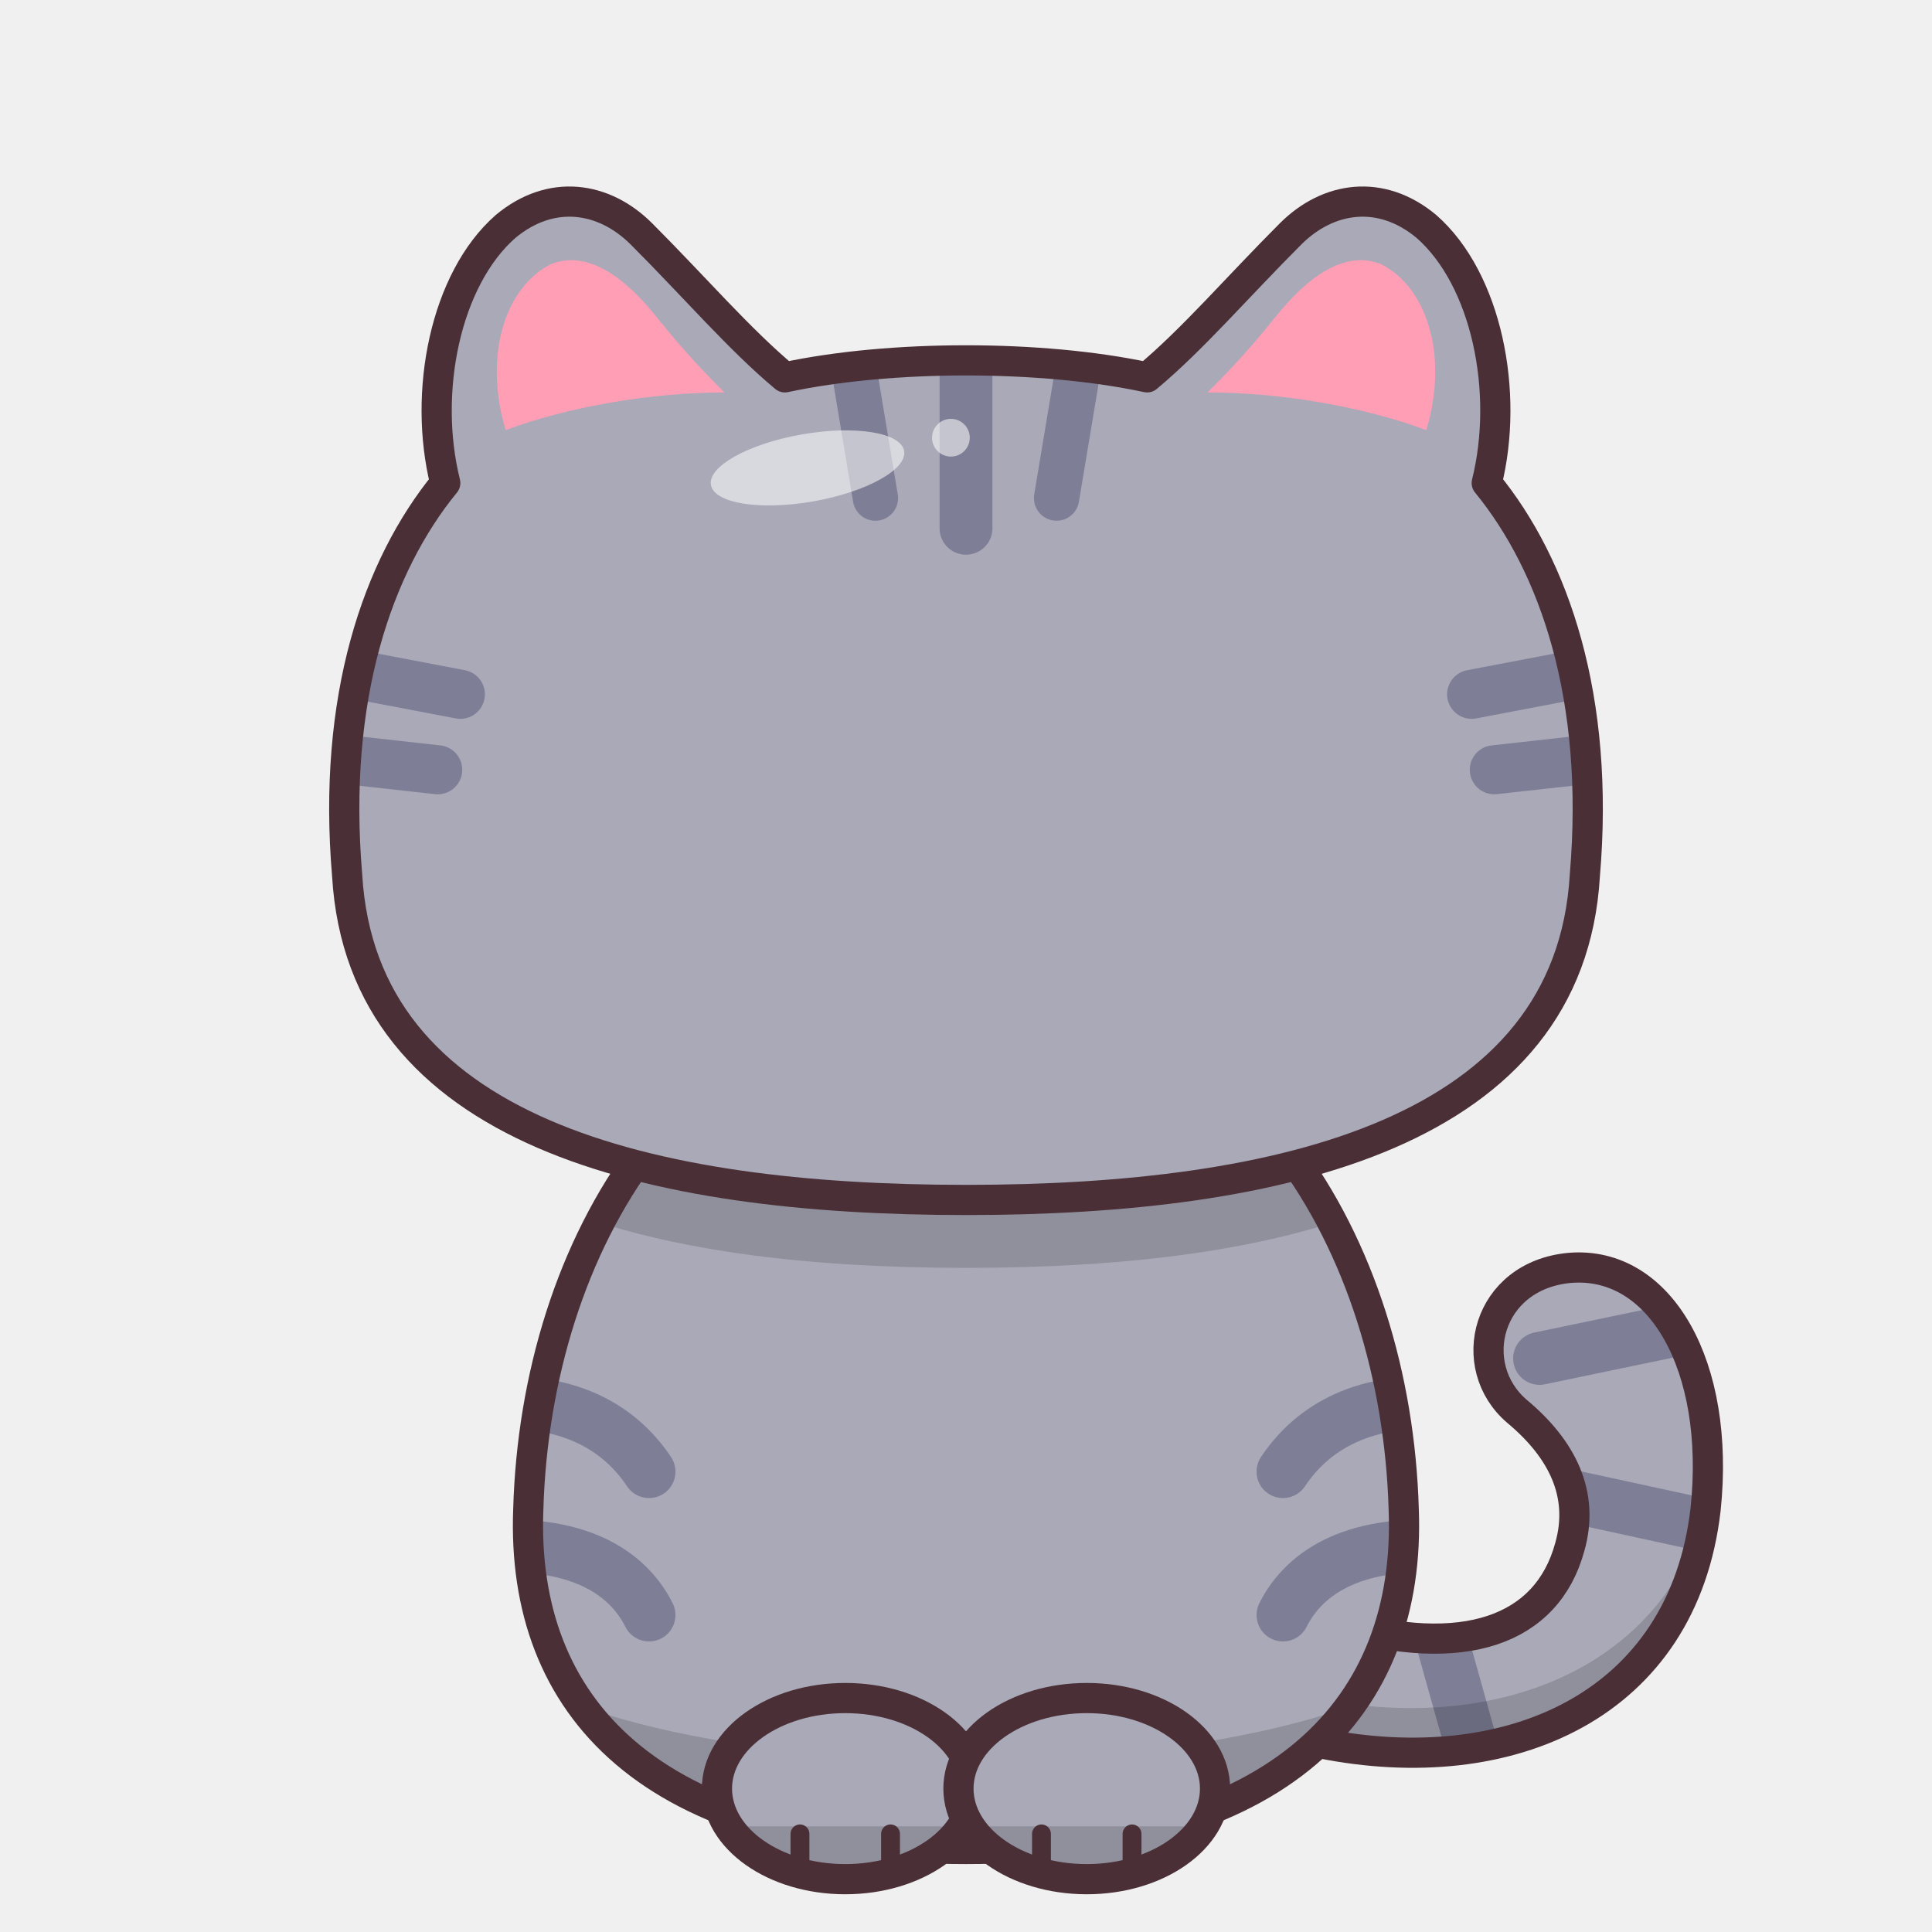
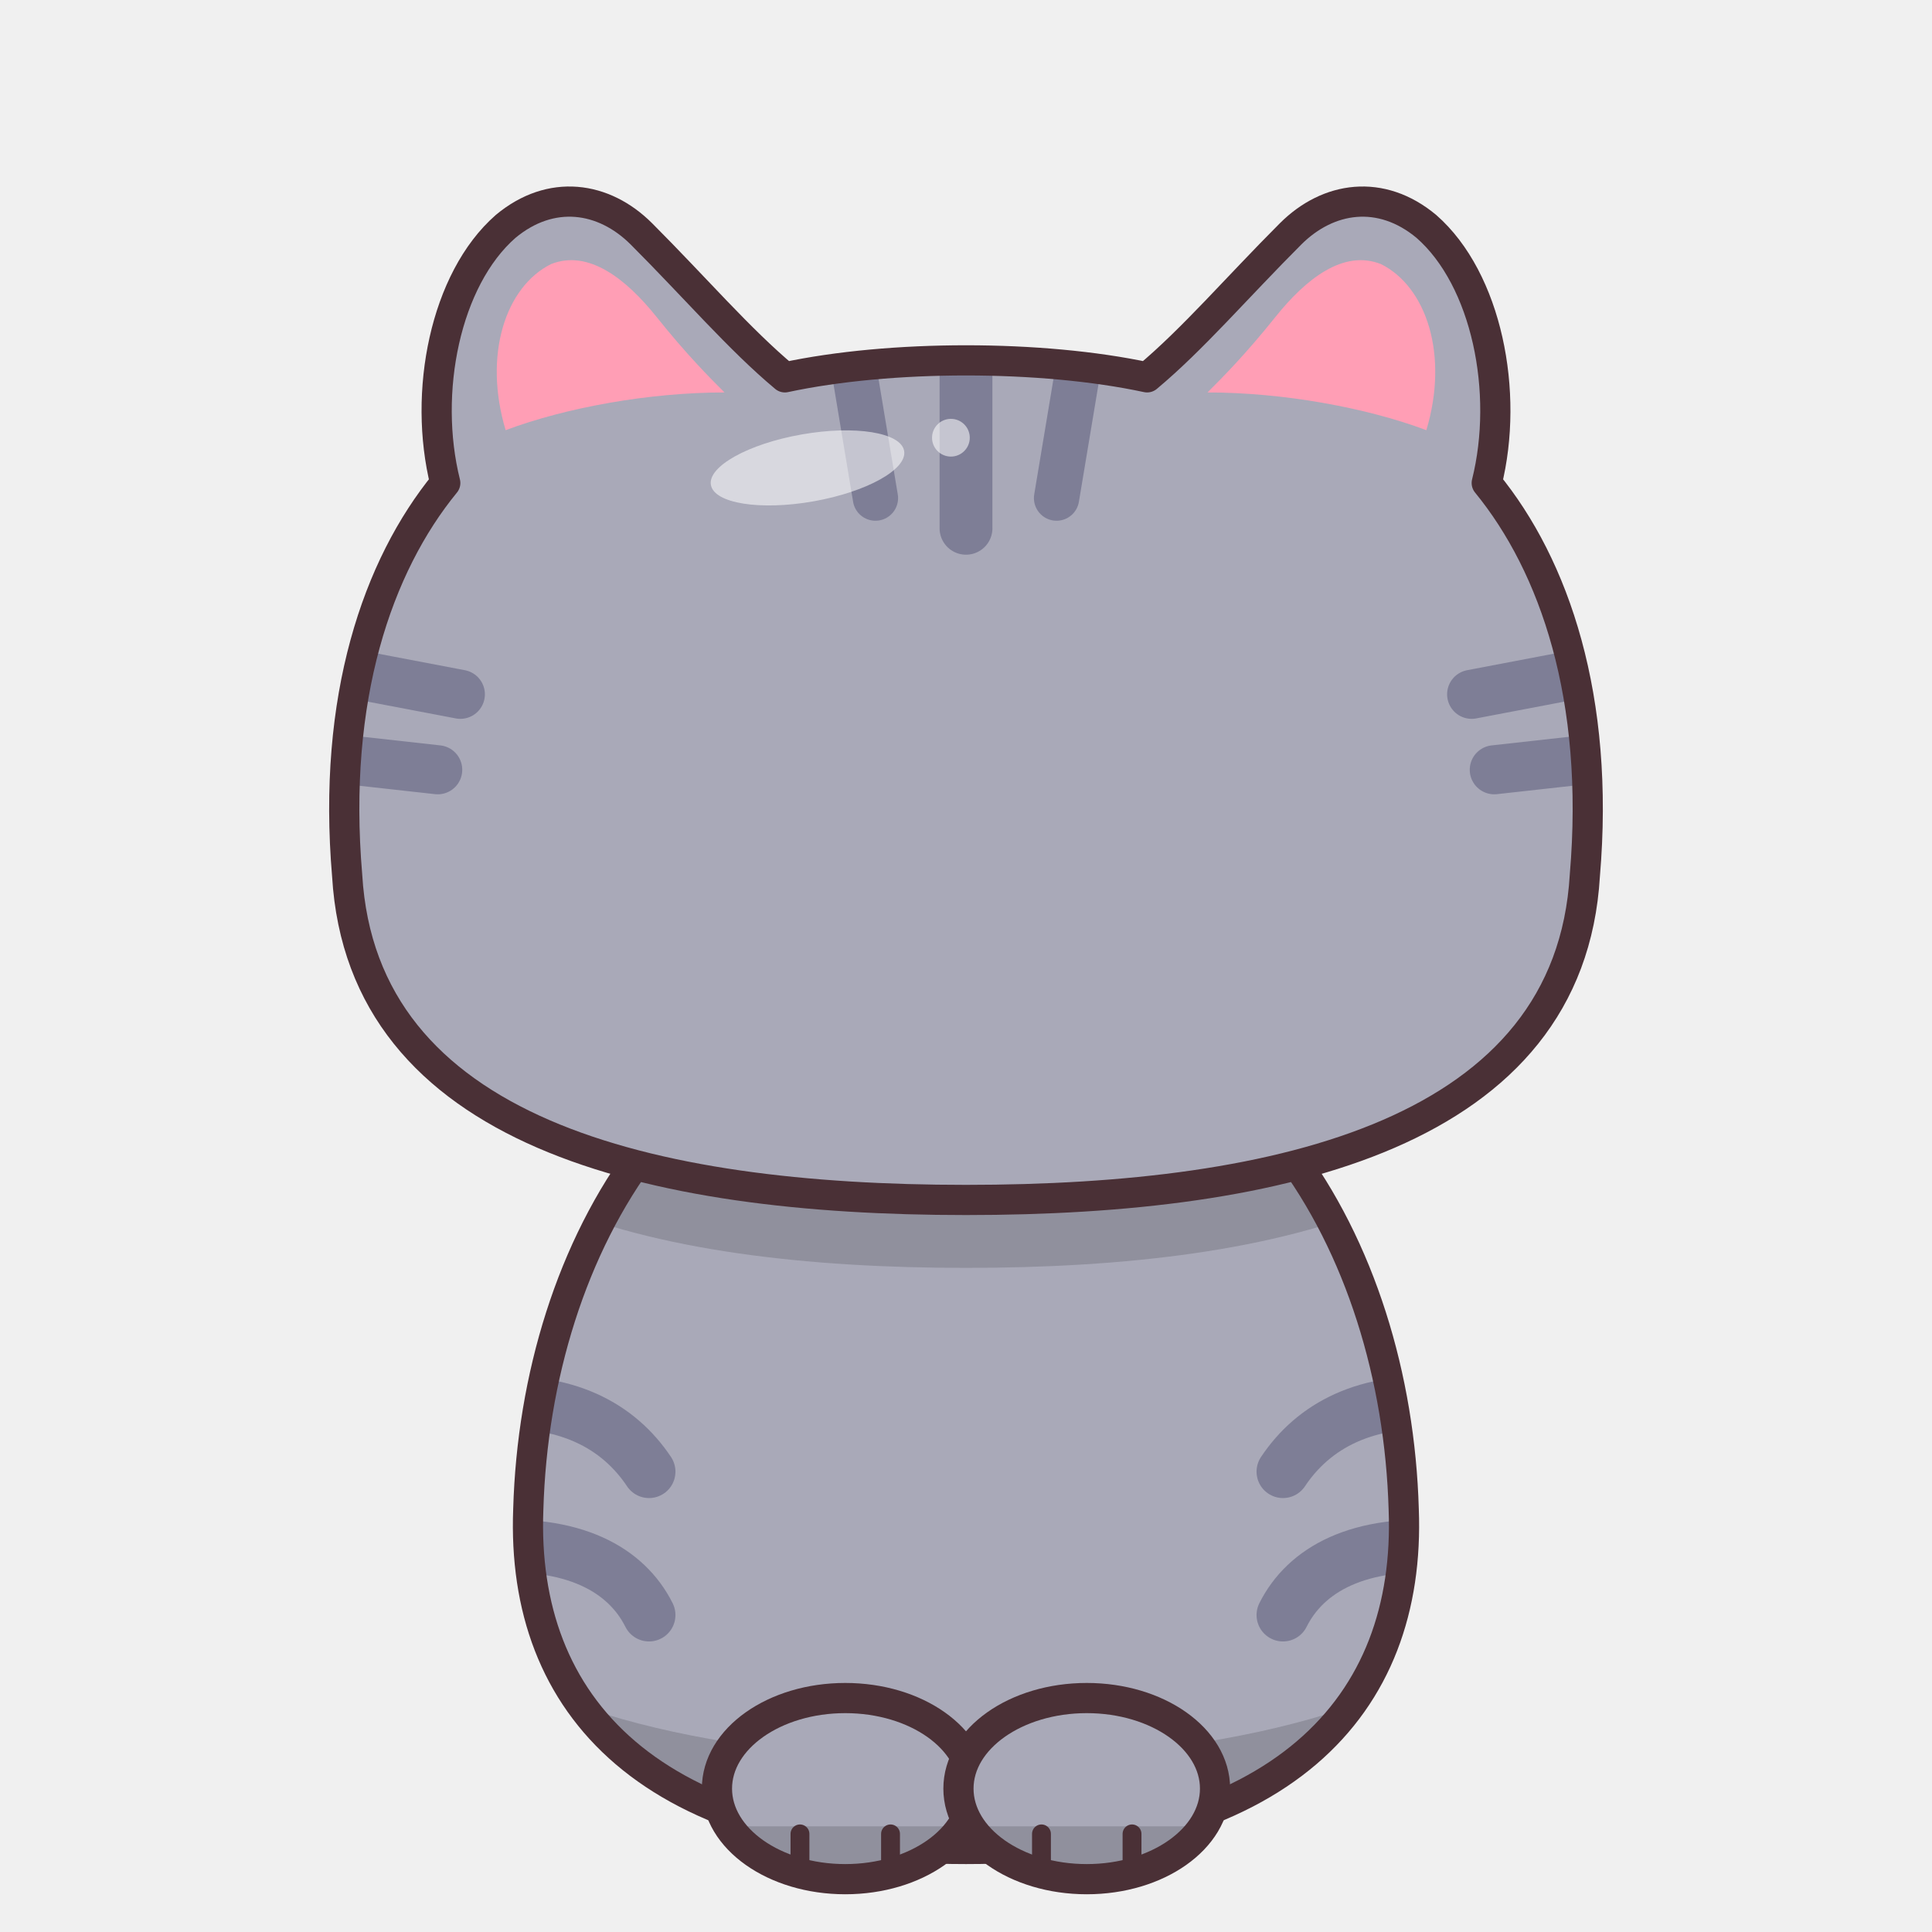
<svg xmlns="http://www.w3.org/2000/svg" viewBox="0 0 512 512" width="512" height="512">
  <defs>
    <path id="tail-shape" d="M350 462 C400 472 446 452 452 400 C456 362 440 334 416 336 C394 338 388 362 402 374 C414 384 420 396 416 410 C410 432 388 440 354 430 Z" />
    <path id="body-shape" d="M256 262 C330 262 370 330 372 400 C374 452 340 490 256 490 C172 490 138 452 140 400 C142 330 182 262 256 262 Z" />
    <ellipse id="paw-l-shape" cx="224" cy="474" rx="34" ry="24" />
    <ellipse id="paw-r-shape" cx="288" cy="474" rx="34" ry="24" />
    <path id="head-shape" d="M256 318 C172 318 96 300 92 232 C88 185 100 150 118 128 C112 104 118 74 134 60 C146 50 160 52 170 62 C184 76 196 90 208 100 C236 94 276 94 304 100 C316 90 328 76 342 62 C352 52 366 50 378 60 C394 74 400 104 394 128 C412 150 424 185 420 232 C416 300 340 318 256 318 Z" />
    <clipPath id="clip-tail">
      <use href="#tail-shape" />
    </clipPath>
    <clipPath id="clip-body">
      <use href="#body-shape" />
    </clipPath>
    <clipPath id="clip-paw-l">
      <use href="#paw-l-shape" />
    </clipPath>
    <clipPath id="clip-paw-r">
      <use href="#paw-r-shape" />
    </clipPath>
    <clipPath id="clip-head">
      <use href="#head-shape" />
    </clipPath>
  </defs>
  <g stroke-linejoin="round" stroke-linecap="round">
-     <g id="tail">
-       <use href="#tail-shape" fill="#A9A9B8" />
-       <g clip-path="url(#clip-tail)">
-         <g fill="none" stroke="#7E7E96" stroke-width="14" stroke-linecap="round">
-           <path d="M378 420 L392 470" />
-           <path d="M414 396 L460 406" />
-           <path d="M408 360 L456 350" />
-         </g>
-         <path class="shade" fill="#000" fill-opacity="0.15" d="M340 448 C392 462 440 444 452 400 L470 400 L470 500 L330 500 Z" />
-       </g>
-       <use href="#tail-shape" fill="none" stroke="#4A3036" stroke-width="8" />
-     </g>
    <g id="body">
      <use href="#body-shape" fill="#A9A9B8" />
      <g clip-path="url(#clip-body)">
        <g fill="none" stroke="#7E7E96" stroke-width="14" stroke-linecap="round">
          <path d="M128 372 C150 370 164 378 172 390" />
          <path d="M128 410 C152 408 166 416 172 428" />
          <path d="M384 372 C362 370 348 378 340 390" />
          <path d="M384 410 C360 408 346 416 340 428" />
        </g>
        <use class="shade" href="#head-shape" fill="#000" fill-opacity="0.15" transform="translate(0 18)" />
        <path class="shade" fill="#000" fill-opacity="0.15" d="M120 432 C160 478 352 478 392 432 L400 520 L112 520 Z" />
      </g>
      <use href="#body-shape" fill="none" stroke="#4A3036" stroke-width="8" />
    </g>
    <g id="paw-l">
      <use href="#paw-l-shape" fill="#A9A9B8" />
      <g clip-path="url(#clip-paw-l)">
        <rect class="shade" fill="#000" fill-opacity="0.15" x="180" y="484" width="90" height="20" />
      </g>
      <use href="#paw-l-shape" fill="none" stroke="#4A3036" stroke-width="8" />
      <path fill="none" stroke="#4A3036" stroke-width="5" d="M212 496 L212 486 M236 496 L236 486" />
    </g>
    <g id="paw-r">
      <use href="#paw-r-shape" fill="#A9A9B8" />
      <g clip-path="url(#clip-paw-r)">
        <rect class="shade" fill="#000" fill-opacity="0.15" x="244" y="484" width="90" height="20" />
      </g>
      <use href="#paw-r-shape" fill="none" stroke="#4A3036" stroke-width="8" />
      <path fill="none" stroke="#4A3036" stroke-width="5" d="M276 496 L276 486 M300 496 L300 486" />
    </g>
    <g id="head">
      <use href="#head-shape" fill="#A9A9B8" />
      <g clip-path="url(#clip-head)">
        <g fill="none" stroke="#7E7E96" stroke-linecap="round">
          <path stroke-width="14" d="M256 90 L256 140" />
          <path stroke-width="12" d="M226 96 L232 132" />
          <path stroke-width="12" d="M286 96 L280 132" />
          <path stroke-width="13" d="M80 176 L122 184" />
          <path stroke-width="13" d="M80 200 L116 204" />
          <path stroke-width="13" d="M432 176 L390 184" />
          <path stroke-width="13" d="M432 200 L396 204" />
        </g>
      </g>
      <path fill="#FF9EB5" d="M134 114 C128 94 134 76 146 70 C156 66 166 74 174 84 C182 94 188 100 192 104 C172 104 150 108 134 114 Z" />
      <path fill="#FF9EB5" d="M378 114 C384 94 378 76 366 70 C356 66 346 74 338 84 C330 94 324 100 320 104 C340 104 362 108 378 114 Z" />
      <ellipse fill="#FFFFFF" fill-opacity="0.55" cx="214" cy="124" rx="26" ry="9" transform="rotate(-10 214 124)" />
      <circle fill="#FFFFFF" fill-opacity="0.55" cx="252" cy="116" r="5" />
      <use href="#head-shape" fill="none" stroke="#4A3036" stroke-width="8" />
    </g>
  </g>
</svg>
